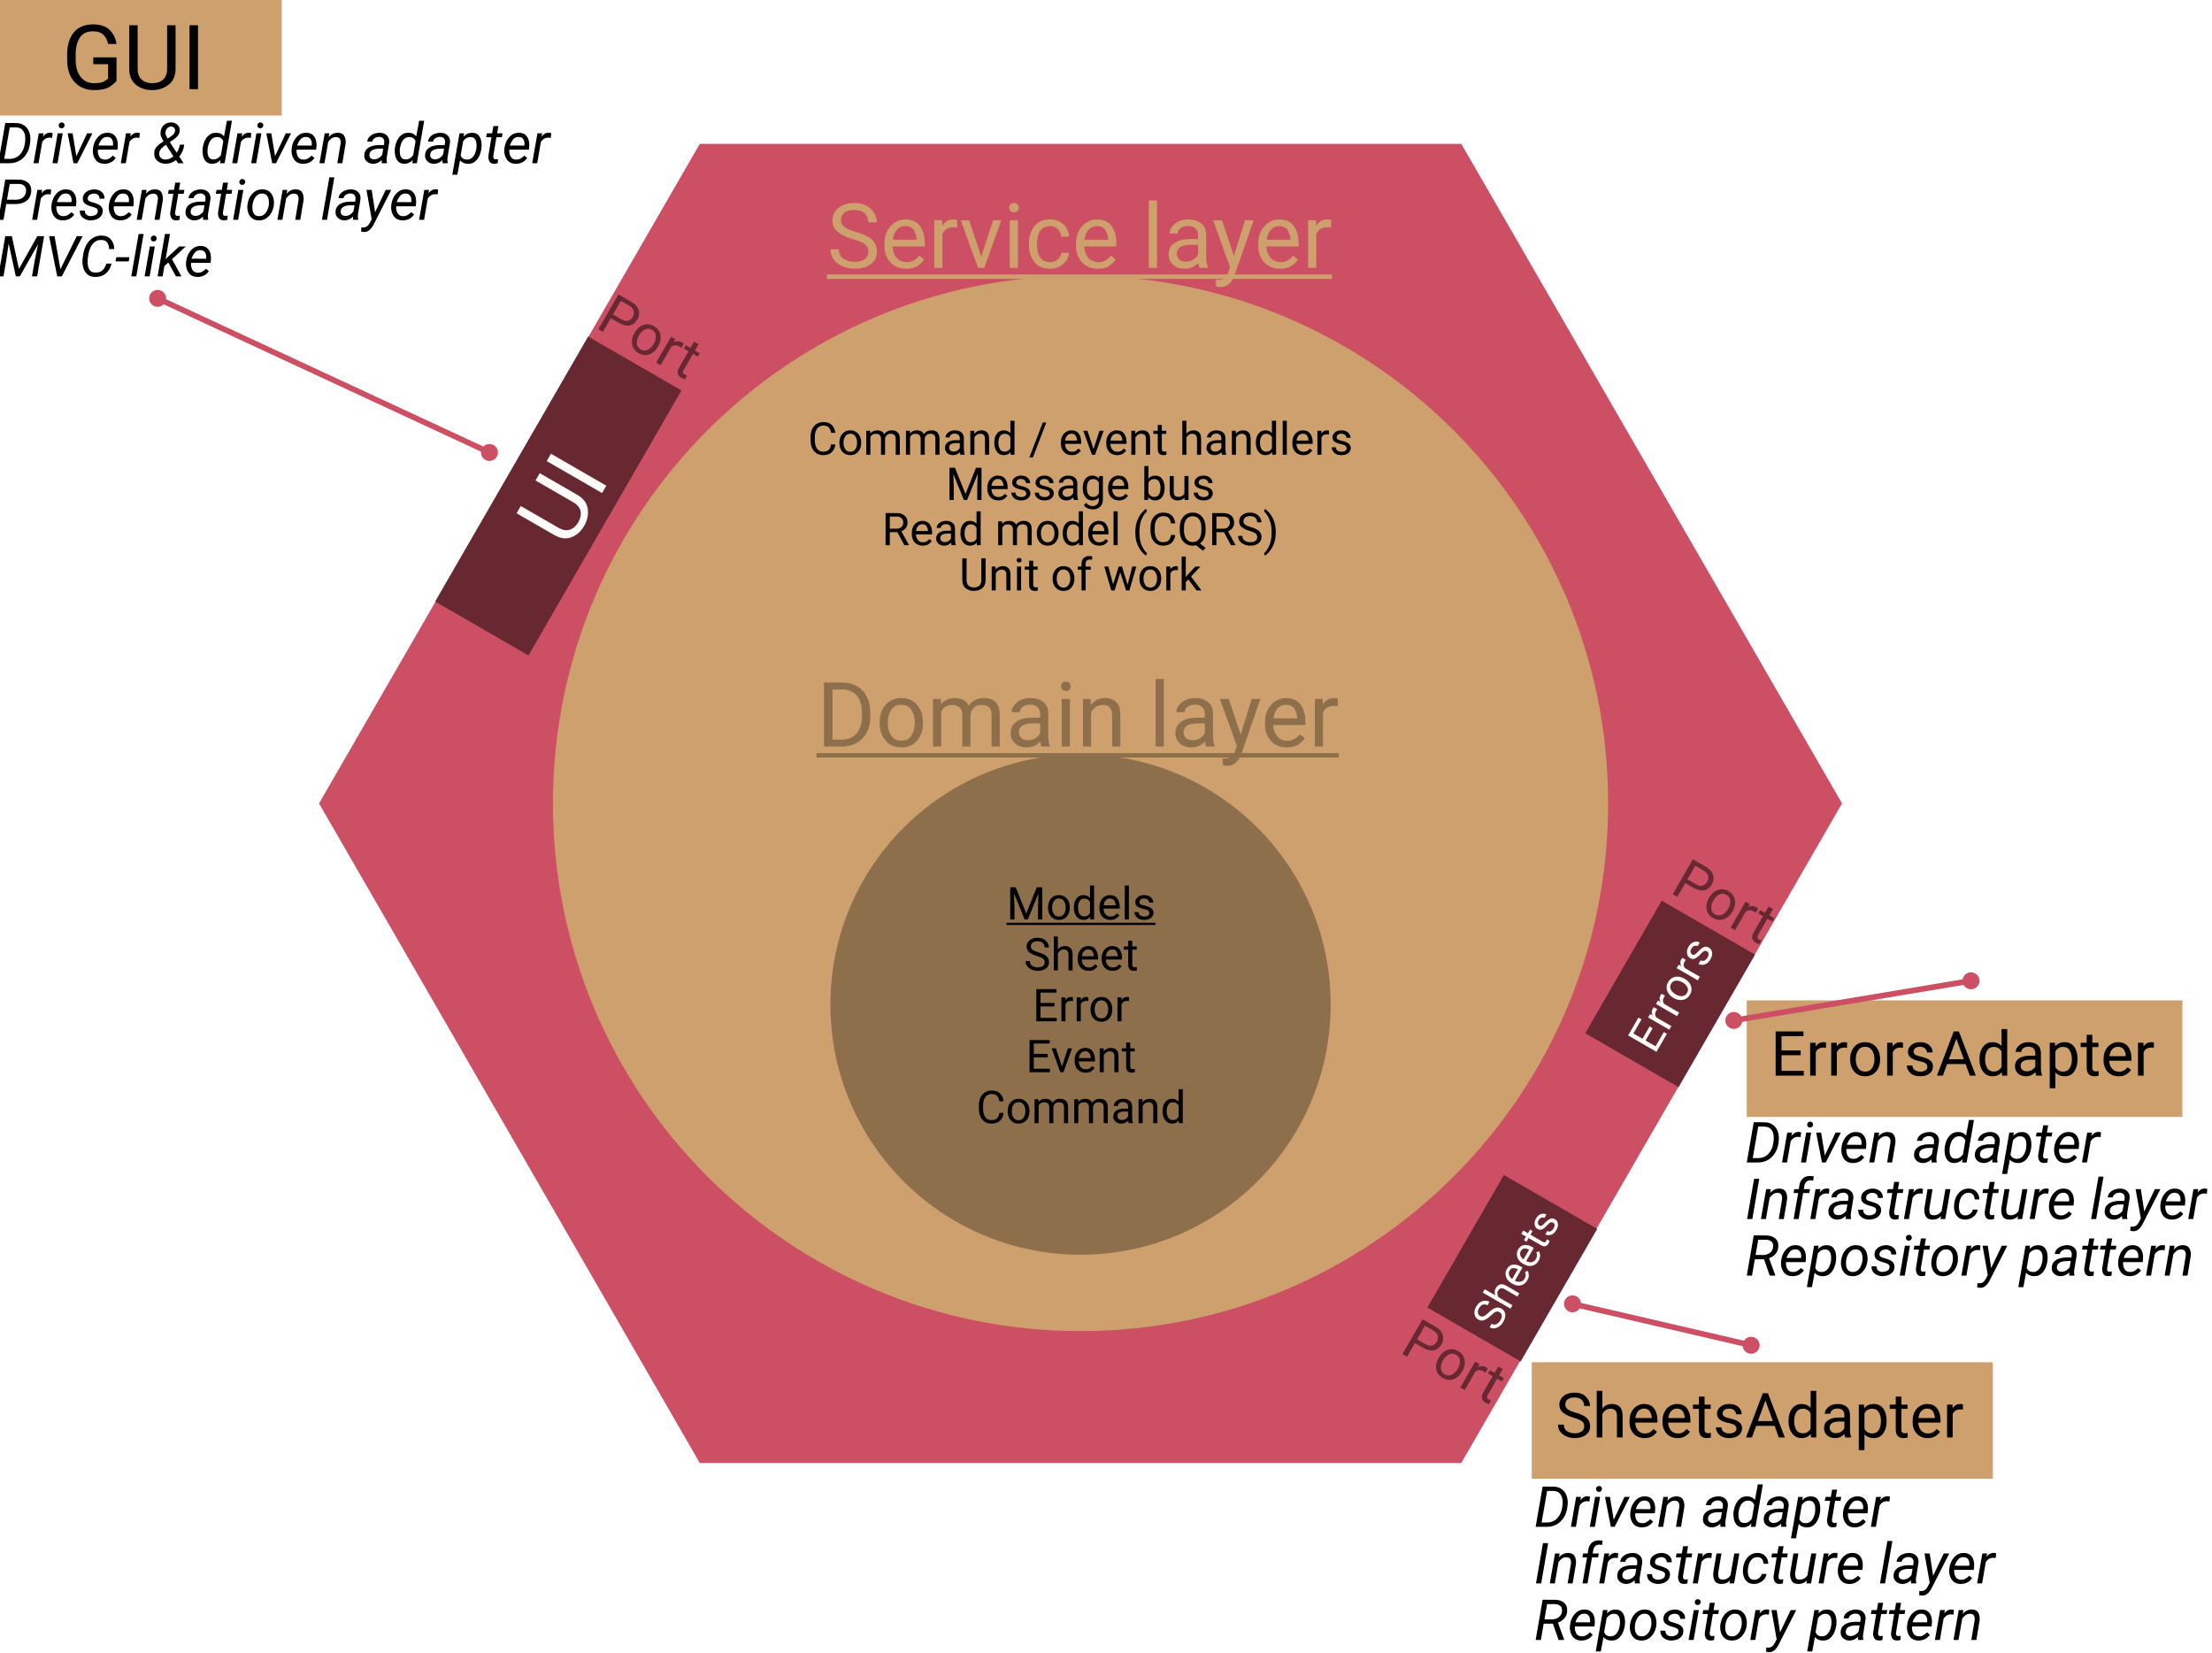
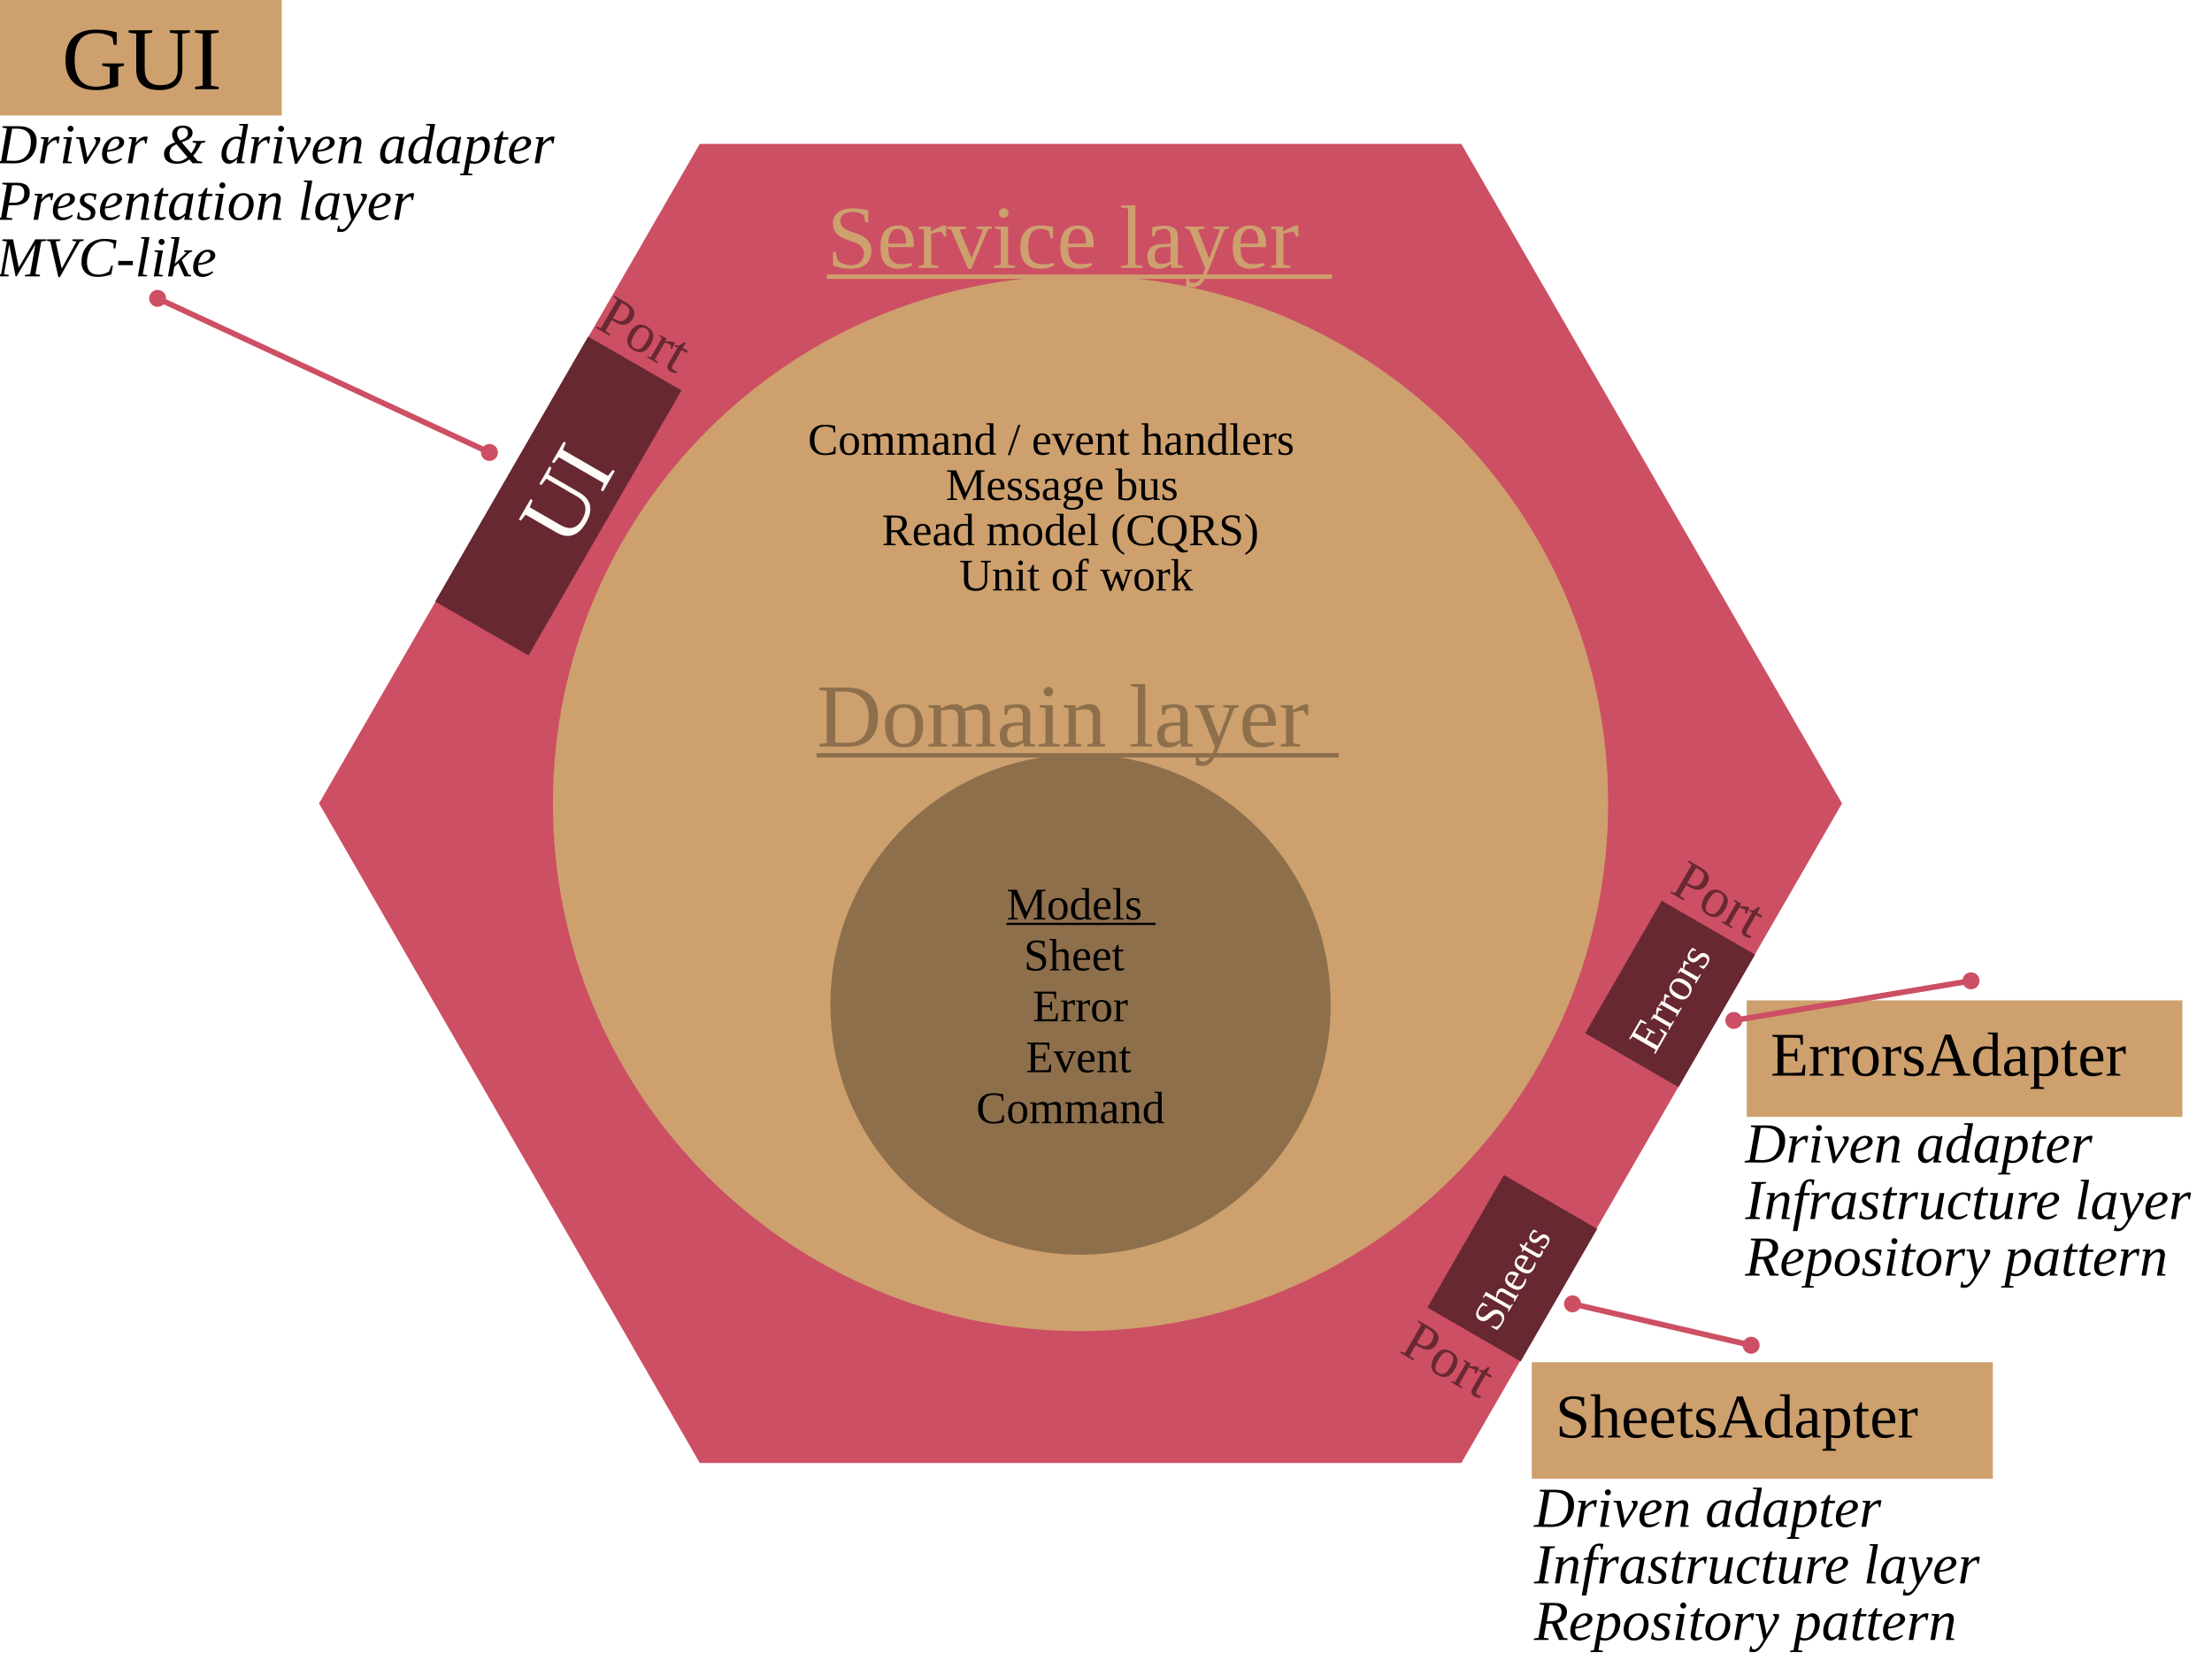
<svg xmlns="http://www.w3.org/2000/svg" width="100%" height="100%" viewBox="0 0 782 584" version="1.1" xml:space="preserve" style="fill-rule:evenodd;clip-rule:evenodd;stroke-linecap:round;stroke-linejoin:round;stroke-miterlimit:1.5;">
-   <style>
-     /* latin-ext */
- @font-face {
-   font-family: 'Roboto';
-   font-style: normal;
-   font-weight: 400;
-   font-display: swap;
-   src: local('Roboto'), local('Roboto-Regular'), url(https://fonts.gstatic.com/s/roboto/v20/KFOmCnqEu92Fr1Mu7GxKKTU1Kvnz.woff2) format('woff2');
-   unicode-range: U+0100-024F, U+0259, U+1E00-1EFF, U+2020, U+20A0-20AB, U+20AD-20CF, U+2113, U+2C60-2C7F, U+A720-A7FF;
- }
- /* latin */
- @font-face {
-   font-family: 'Roboto';
-   font-style: normal;
-   font-weight: 400;
-   font-display: swap;
-   src: local('Roboto'), local('Roboto-Regular'), url(https://fonts.gstatic.com/s/roboto/v20/KFOmCnqEu92Fr1Mu4mxKKTU1Kg.woff2) format('woff2');
-   unicode-range: U+0000-00FF, U+0131, U+0152-0153, U+02BB-02BC, U+02C6, U+02DA, U+02DC, U+2000-206F, U+2074, U+20AC, U+2122, U+2191, U+2193, U+2212, U+2215, U+FEFF, U+FFFD;
- }
- /* latin-ext */
- @font-face {
-   font-family: 'Roboto';
-   font-style: normal;
-   font-weight: 700;
-   font-display: swap;
-   src: local('Roboto Bold'), local('Roboto-Bold'), url(https://fonts.gstatic.com/s/roboto/v20/KFOlCnqEu92Fr1MmWUlfChc4AMP6lbBP.woff2) format('woff2');
-   unicode-range: U+0100-024F, U+0259, U+1E00-1EFF, U+2020, U+20A0-20AB, U+20AD-20CF, U+2113, U+2C60-2C7F, U+A720-A7FF;
- }
- /* latin */
- @font-face {
-   font-family: 'Roboto';
-   font-style: normal;
-   font-weight: 700;
-   font-display: swap;
-   src: local('Roboto Bold'), local('Roboto-Bold'), url(https://fonts.gstatic.com/s/roboto/v20/KFOlCnqEu92Fr1MmWUlfBBc4AMP6lQ.woff2) format('woff2');
-   unicode-range: U+0000-00FF, U+0131, U+0152-0153, U+02BB-02BC, U+02C6, U+02DA, U+02DC, U+2000-206F, U+2074, U+20AC, U+2122, U+2191, U+2193, U+2212, U+2215, U+FEFF, U+FFFD;
- }
- /* latin-ext */
- @font-face {
-   font-family: 'Roboto Slab';
-   font-style: normal;
-   font-weight: 300;
-   font-display: swap;
-   src: url(https://fonts.gstatic.com/s/robotoslab/v10/BngbUXZYTXPIvIBgJJSb6s3BzlRRfKOFbvjo0oSmYWRlV9Su1caiTVo.woff) format('woff');
-   unicode-range: U+0100-024F, U+0259, U+1E00-1EFF, U+2020, U+20A0-20AB, U+20AD-20CF, U+2113, U+2C60-2C7F, U+A720-A7FF;
- }
- /* latin */
- @font-face {
-   font-family: 'Roboto Slab';
-   font-style: normal;
-   font-weight: 300;
-   font-display: swap;
-   src: url(https://fonts.gstatic.com/s/robotoslab/v10/BngbUXZYTXPIvIBgJJSb6s3BzlRRfKOFbvjo0oSmb2RlV9Su1cai.woff) format('woff');
-   unicode-range: U+0000-00FF, U+0131, U+0152-0153, U+02BB-02BC, U+02C6, U+02DA, U+02DC, U+2000-206F, U+2074, U+20AC, U+2122, U+2191, U+2193, U+2212, U+2215, U+FEFF, U+FFFD;
- }
-     </style>
  <rect id="Artboard1" x="0" y="0" width="782" height="584" style="fill:none;" />
  <clipPath id="_clip1">
    <rect x="0" y="0" width="782" height="584" />
  </clipPath>
  <g clip-path="url(#_clip1)">
    <path d="M112.784,284l134.608,-233.147l269.216,0l134.608,233.147l-134.608,233.147l-269.216,0l-134.608,-233.147Z" style="fill:#cd4f64;" />
    <g>
      <rect x="-0.396" y="-0.37" width="100" height="41.191" style="fill:#cda06e;" />
-       <text x="21.846px" y="31.535px" style="font-family:'Roboto-Regular', 'Roboto';font-size:31.817px;">GUI</text>
+       <text x="21.846px" y="31.535px" style="font-size:31.817px;">GUI</text>
      <g transform="matrix(1,0,0,1,-133.832,-155.516)">
-         <text x="132.648px" y="213.21px" style="font-family:'Roboto-Italic', 'Roboto';font-style:italic;font-size:20px;">Driver &amp; driven adapter</text>
-         <text x="132.648px" y="233.21px" style="font-family:'Roboto-Italic', 'Roboto';font-style:italic;font-size:20px;">Presentation layer</text>
-         <text x="132.648px" y="253.21px" style="font-family:'Roboto-Italic', 'Roboto';font-style:italic;font-size:20px;">MVC-like</text>
+         <text x="132.648px" y="213.21px" style="font-style:italic;font-size:20px;">Driver &amp; driven adapter</text>
+         <text x="132.648px" y="233.21px" style="font-style:italic;font-size:20px;">Presentation layer</text>
+         <text x="132.648px" y="253.21px" style="font-style:italic;font-size:20px;">MVC-like</text>
      </g>
    </g>
    <g>
      <rect x="541.523" y="481.512" width="163" height="41.191" style="fill:#cda06e;" />
-       <text x="549.921px" y="508.118px" style="font-family:'Roboto-Regular', 'Roboto';font-size:21.983px;">SheetsAdapter</text>
+       <text x="549.921px" y="508.118px" style="font-size:21.983px;">SheetsAdapter</text>
      <g transform="matrix(1,0,0,1,409.667,326.493)">
-         <text x="132.648px" y="213.21px" style="font-family:'Roboto-Italic', 'Roboto';font-style:italic;font-size:20px;">Driven adapter</text>
-         <text x="132.648px" y="233.21px" style="font-family:'Roboto-Italic', 'Roboto';font-style:italic;font-size:20px;">Infrastructure layer</text>
-         <text x="132.648px" y="253.21px" style="font-family:'Roboto-Italic', 'Roboto';font-style:italic;font-size:20px;">Repository pattern</text>
+         <text x="132.648px" y="213.21px" style="font-style:italic;font-size:20px;">Driven adapter</text>
+         <text x="132.648px" y="233.21px" style="font-style:italic;font-size:20px;">Infrastructure layer</text>
+         <text x="132.648px" y="253.21px" style="font-style:italic;font-size:20px;">Repository pattern</text>
      </g>
    </g>
    <g>
      <rect x="617.527" y="353.615" width="154" height="41.191" style="fill:#cda06e;" />
-       <text x="625.925px" y="380.221px" style="font-family:'Roboto-Regular', 'Roboto';font-size:21.983px;">ErrorsAdapter</text>
+       <text x="625.925px" y="380.221px" style="font-size:21.983px;">ErrorsAdapter</text>
      <g transform="matrix(1,0,0,1,484.304,197.699)">
-         <text x="132.648px" y="213.21px" style="font-family:'Roboto-Italic', 'Roboto';font-style:italic;font-size:20px;">Driven adapter</text>
-         <text x="132.648px" y="233.21px" style="font-family:'Roboto-Italic', 'Roboto';font-style:italic;font-size:20px;">Infrastructure layer</text>
-         <text x="132.648px" y="253.21px" style="font-family:'Roboto-Italic', 'Roboto';font-style:italic;font-size:20px;">Repository pattern</text>
+         <text x="132.648px" y="213.21px" style="font-style:italic;font-size:20px;">Driven adapter</text>
+         <text x="132.648px" y="233.21px" style="font-style:italic;font-size:20px;">Infrastructure layer</text>
+         <text x="132.648px" y="253.21px" style="font-style:italic;font-size:20px;">Repository pattern</text>
      </g>
    </g>
    <g>
      <path d="M207.922,118.967l-54.08,93.671l32.995,19.049l54.08,-93.67l-32.995,-19.05Z" style="fill:#672832;" />
      <g transform="matrix(0.866025,0.5,-0.5,0.866025,-92.0034,-123.008)">
-         <text x="380.903px" y="55.545px" style="font-family:'Roboto-Regular', 'Roboto';font-size:20px;fill:#672832;">Port</text>
+         <text x="380.903px" y="55.545px" style="font-size:20px;fill:#672832;">Port</text>
      </g>
      <g transform="matrix(0.5,-0.866025,0.866025,0.5,-343.593,36.8241)">
-         <text x="135.699px" y="550.631px" style="font-family:'Roboto-Regular', 'Roboto';font-size:31.817px;fill:#fffbf9;">UI</text>
+         <text x="135.699px" y="550.631px" style="font-size:31.817px;fill:#fffbf9;">UI</text>
      </g>
    </g>
    <g>
      <path d="M531.665,415.342l-27.05,46.852l32.995,19.05l27.05,-46.852l-32.995,-19.05Z" style="fill:#672832;" />
      <g transform="matrix(0.866025,0.5,-0.5,0.866025,127.22,-216.608)">
-         <text x="665.176px" y="417.821px" style="font-family:'Roboto-Regular', 'Roboto';font-size:20px;fill:#672832;">Port</text>
+         <text x="665.176px" y="417.821px" style="font-size:20px;fill:#672832;">Port</text>
      </g>
      <g transform="matrix(0.5,-0.866025,0.866025,0.5,-274.199,582.537)">
-         <text x="498.004px" y="639.938px" style="font-family:'Roboto-Regular', 'Roboto';font-size:15.078px;fill:#fffbf9;">Sheets</text>
+         <text x="498.004px" y="639.938px" style="font-size:15.078px;fill:#fffbf9;">Sheets</text>
      </g>
    </g>
    <g>
      <path d="M587.462,318.382l-27.05,46.852l32.995,19.05l27.05,-46.852l-32.995,-19.05Z" style="fill:#672832;" />
      <g transform="matrix(0.866025,0.5,-0.5,0.866025,58.7294,-286.175)">
-         <text x="760.743px" y="255.232px" style="font-family:'Roboto-Regular', 'Roboto';font-size:20px;fill:#672832;">Port</text>
+         <text x="760.743px" y="255.232px" style="font-size:20px;fill:#672832;">Port</text>
      </g>
      <g transform="matrix(0.5,-0.866025,0.866025,0.5,-171.504,573.023)">
-         <text x="551.478px" y="555.071px" style="font-family:'Roboto-Regular', 'Roboto';font-size:16.275px;fill:#fffbf9;">Errors</text>
+         <text x="551.478px" y="555.071px" style="font-size:16.275px;fill:#fffbf9;">Errors</text>
      </g>
    </g>
    <circle cx="382" cy="284" r="186.523" style="fill:#cda06e;" />
    <g transform="matrix(1,0,0,1,-106.802,-73.1319)">
-       <text x="399.131px" y="167.82px" style="font-family:'Roboto-Regular', 'Roboto';font-size:31.817px;fill:#cda06e;">Service layer</text>
+       <text x="399.131px" y="167.82px" style="font-size:31.817px;fill:#cda06e;">Service layer</text>
      <rect x="399.131" y="170.15" width="178.566" height="1.554" style="fill:#cda06e;" />
    </g>
    <g transform="matrix(1,0,0,1,-1.80402,-45.5533)">
-       <text x="287.422px" y="206.282px" style="font-family:'Roboto-Regular', 'Roboto';font-size:16px;">Command / event handlers</text>
-       <text x="336.148px" y="222.282px" style="font-family:'Roboto-Regular', 'Roboto';font-size:16px;">Message bus</text>
-       <text x="313.555px" y="238.282px" style="font-family:'Roboto-Regular', 'Roboto';font-size:16px;">Read model (CQRS)</text>
-       <text x="340.91px" y="254.282px" style="font-family:'Roboto-Regular', 'Roboto';font-size:16px;">Unit of work</text>
+       <text x="287.422px" y="206.282px" style="font-size:16px;">Command / event handlers</text>
+       <text x="336.148px" y="222.282px" style="font-size:16px;">Message bus</text>
+       <text x="313.555px" y="238.282px" style="font-size:16px;">Read model (CQRS)</text>
+       <text x="340.91px" y="254.282px" style="font-size:16px;">Unit of work</text>
    </g>
    <g>
      <circle cx="382" cy="355.095" r="88.428" style="fill:#8e6f4c;" />
      <g transform="matrix(1,0,0,1,-110.452,96.0579)">
-         <text x="399.131px" y="167.82px" style="font-family:'Roboto-Regular', 'Roboto';font-size:31.817px;fill:#8e6f4c;">Domain layer</text>
+         <text x="399.131px" y="167.82px" style="font-size:31.817px;fill:#8e6f4c;">Domain layer</text>
        <rect x="399.131" y="170.15" width="184.624" height="1.554" style="fill:#8e6f4c;" />
      </g>
      <g transform="matrix(1,0,0,1,-61.2146,57.8416)">
-         <text x="417.031px" y="267.175px" style="font-family:'Roboto-Regular', 'Roboto';font-size:16px;">Models</text>
+         <text x="417.031px" y="267.175px" style="font-size:16px;">Models</text>
        <rect x="417.031" y="268.347" width="52.727" height="0.781" />
-         <text x="423.152px" y="285.175px" style="font-family:'Roboto-Regular', 'Roboto';font-size:16px;">Sheet</text>
-         <text x="426.242px" y="303.175px" style="font-family:'Roboto-Regular', 'Roboto';font-size:16px;">Error</text>
-         <text x="423.859px" y="321.175px" style="font-family:'Roboto-Regular', 'Roboto';font-size:16px;">Event</text>
-         <text x="406.324px" y="339.175px" style="font-family:'Roboto-Regular', 'Roboto';font-size:16px;">Command</text>
+         <text x="423.152px" y="285.175px" style="font-size:16px;">Sheet</text>
+         <text x="426.242px" y="303.175px" style="font-size:16px;">Error</text>
+         <text x="423.859px" y="321.175px" style="font-size:16px;">Event</text>
+         <text x="406.324px" y="339.175px" style="font-size:16px;">Command</text>
      </g>
    </g>
    <path d="M556.6,457.962c-1.613,-0.374 -3.226,0.632 -3.6,2.245c-0.374,1.612 0.632,3.226 2.245,3.6c1.613,0.374 3.226,-0.632 3.6,-2.245c0.374,-1.613 -0.632,-3.226 -2.245,-3.6Z" style="fill:#cd4f64;" />
    <path d="M619.755,472.606c1.613,0.374 2.619,1.988 2.245,3.601c-0.374,1.612 -1.987,2.618 -3.6,2.244c-1.613,-0.374 -2.619,-1.987 -2.245,-3.6c0.374,-1.613 1.987,-2.619 3.6,-2.245Z" style="fill:#cd4f64;" />
    <path d="M557.676,461.291c12.584,2.918 47.064,10.913 59.648,13.831" style="fill:none;stroke:#cd4f64;stroke-width:2px;" />
    <path d="M612.464,357.753c-1.633,0.273 -2.737,1.82 -2.464,3.454c0.273,1.633 1.82,2.737 3.453,2.464c1.634,-0.273 2.738,-1.82 2.465,-3.453c-0.273,-1.634 -1.82,-2.738 -3.454,-2.465Z" style="fill:#cd4f64;" />
    <path d="M696.305,343.742c1.633,-0.273 3.181,0.831 3.454,2.465c0.273,1.633 -0.832,3.18 -2.465,3.453c-1.633,0.273 -3.18,-0.831 -3.453,-2.464c-0.273,-1.634 0.831,-3.181 2.464,-3.454Z" style="fill:#cd4f64;" />
    <path d="M614.734,360.415c15.523,-2.594 64.768,-10.823 80.29,-13.417" style="fill:none;stroke:#cd4f64;stroke-width:2px;" />
    <path d="M56.984,102.749c-1.501,-0.697 -3.287,-0.044 -3.984,1.458c-0.697,1.501 -0.044,3.287 1.458,3.984c1.501,0.697 3.287,0.044 3.984,-1.458c0.697,-1.501 0.044,-3.287 -1.458,-3.984Z" style="fill:#cd4f64;" />
    <path d="M174.301,157.222c1.502,0.697 2.155,2.483 1.458,3.985c-0.698,1.501 -2.483,2.154 -3.985,1.457c-1.501,-0.697 -2.154,-2.483 -1.457,-3.984c0.697,-1.502 2.482,-2.155 3.984,-1.458Z" style="fill:#cd4f64;" />
    <path d="M57.354,106.228c19.054,8.847 94.997,44.11 114.051,52.957" style="fill:none;stroke:#cd4f64;stroke-width:2px;" />
  </g>
</svg>
